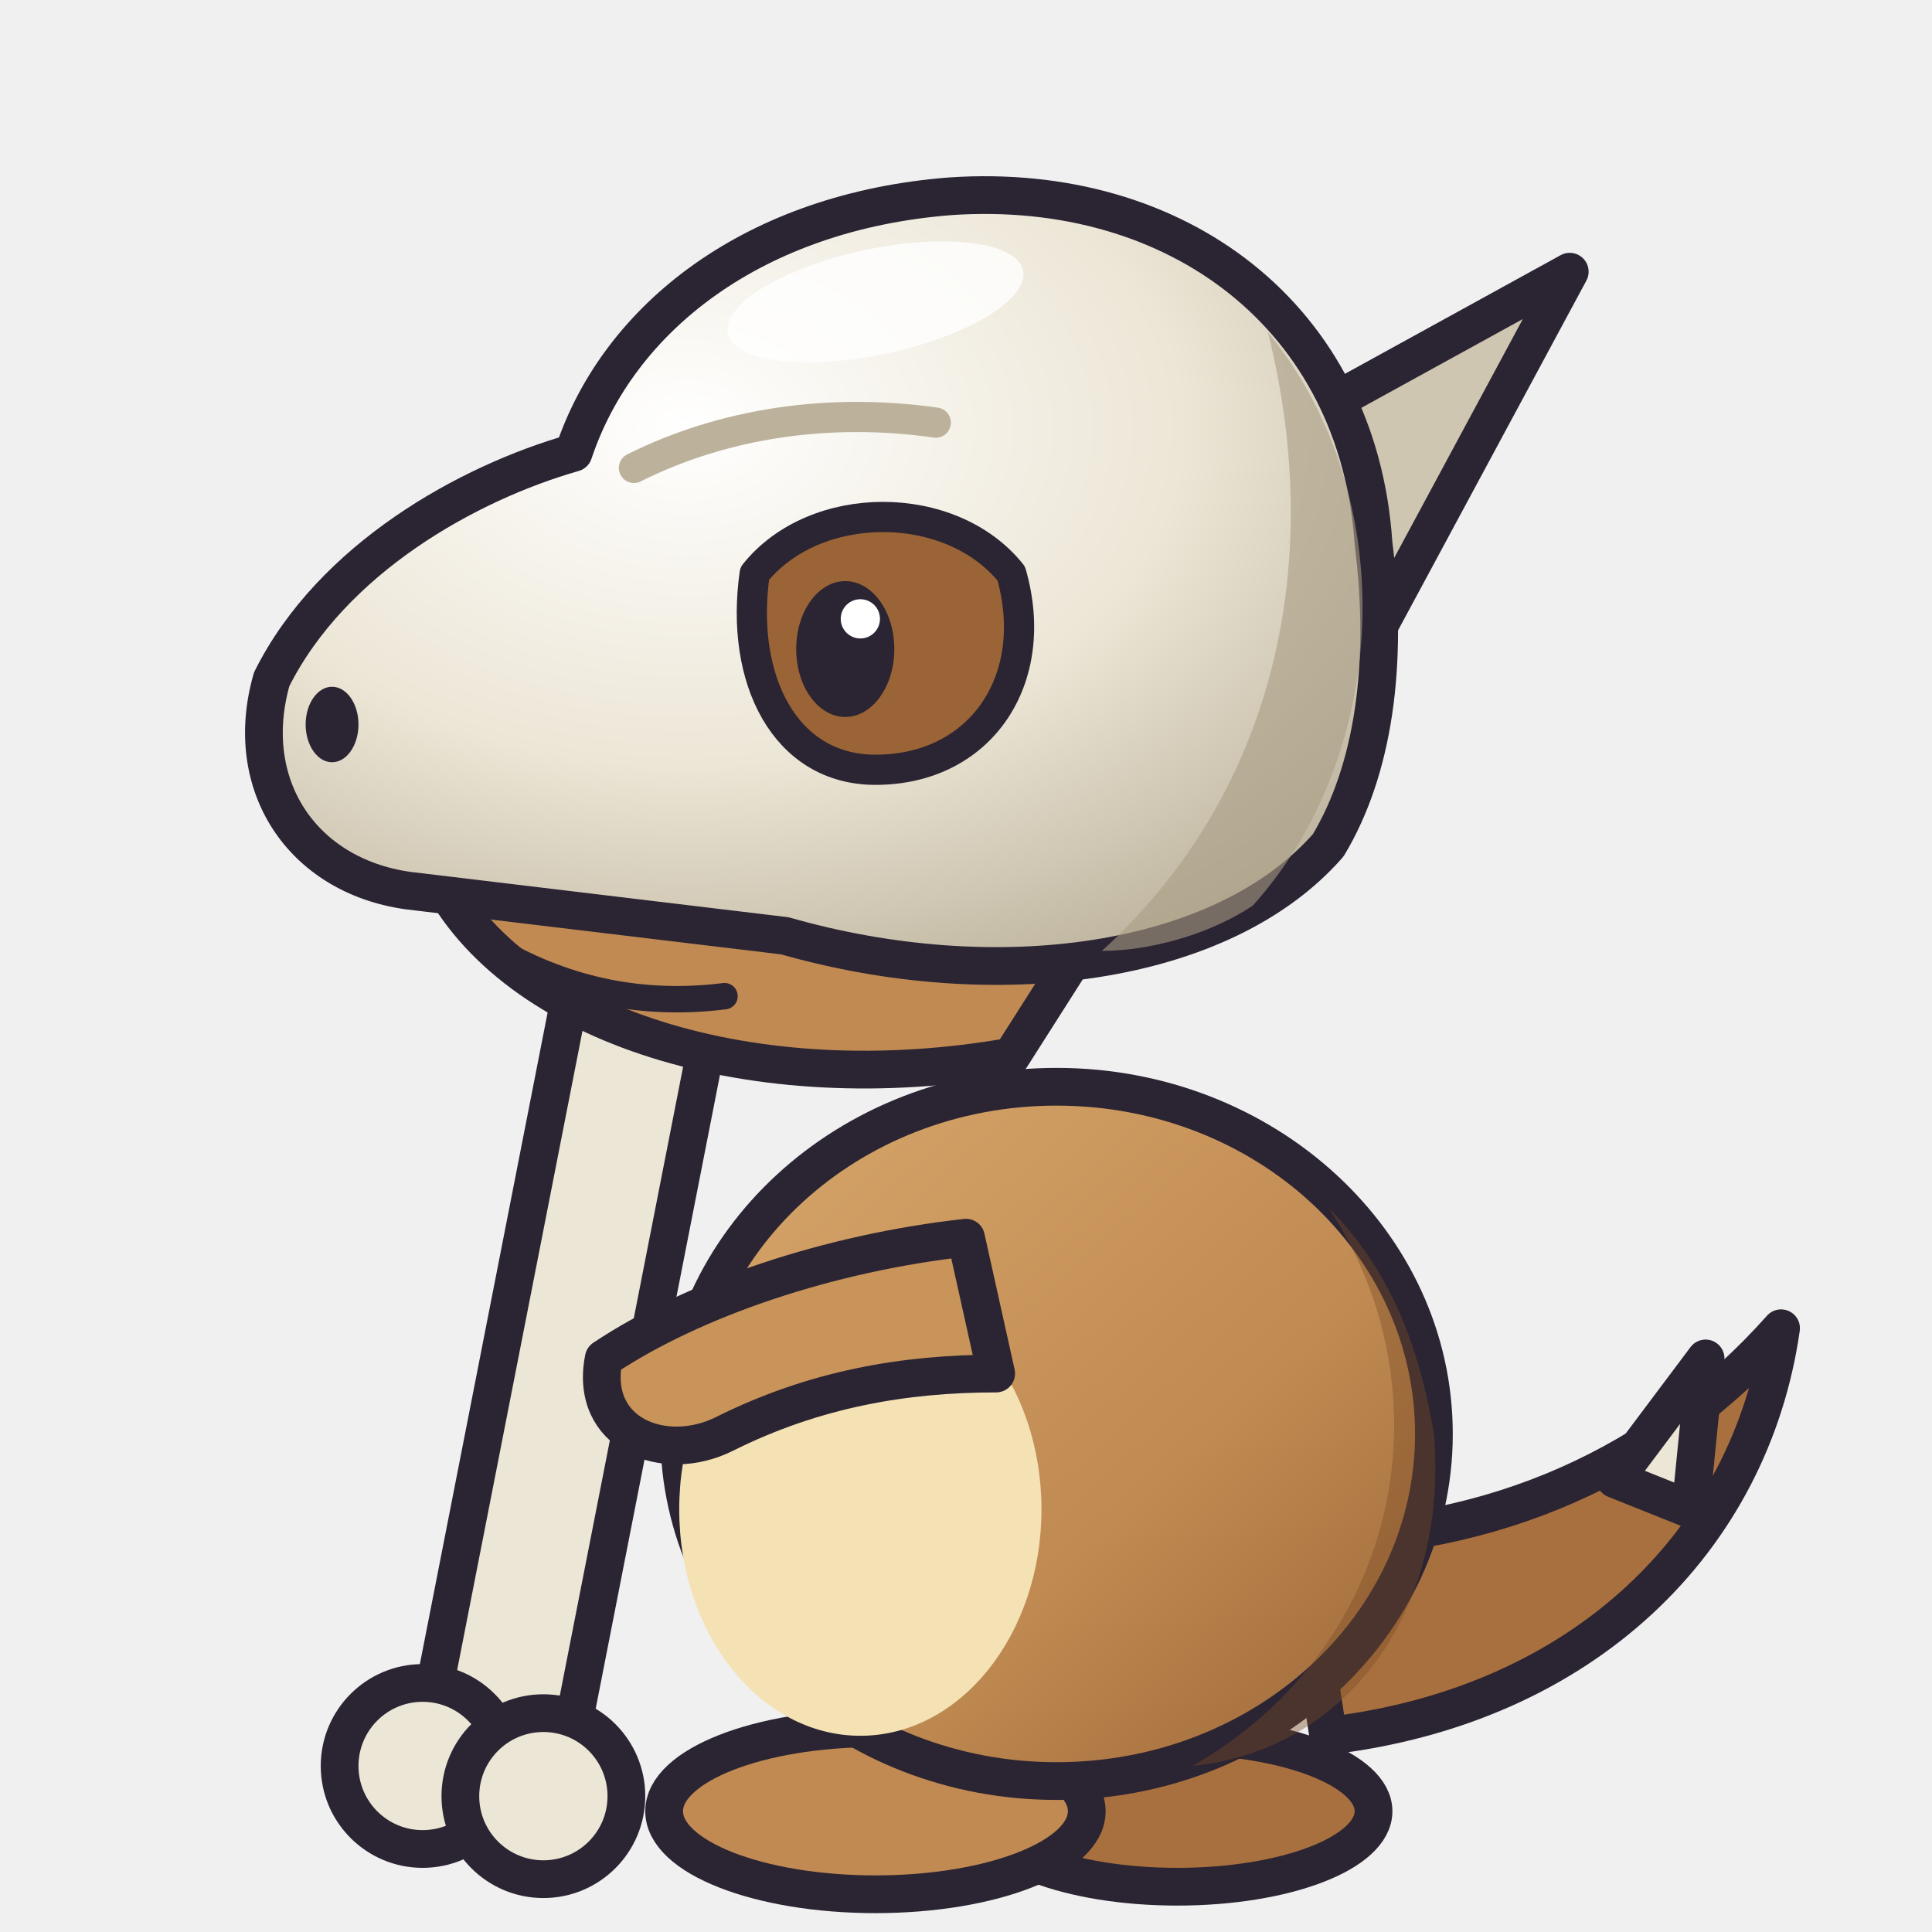
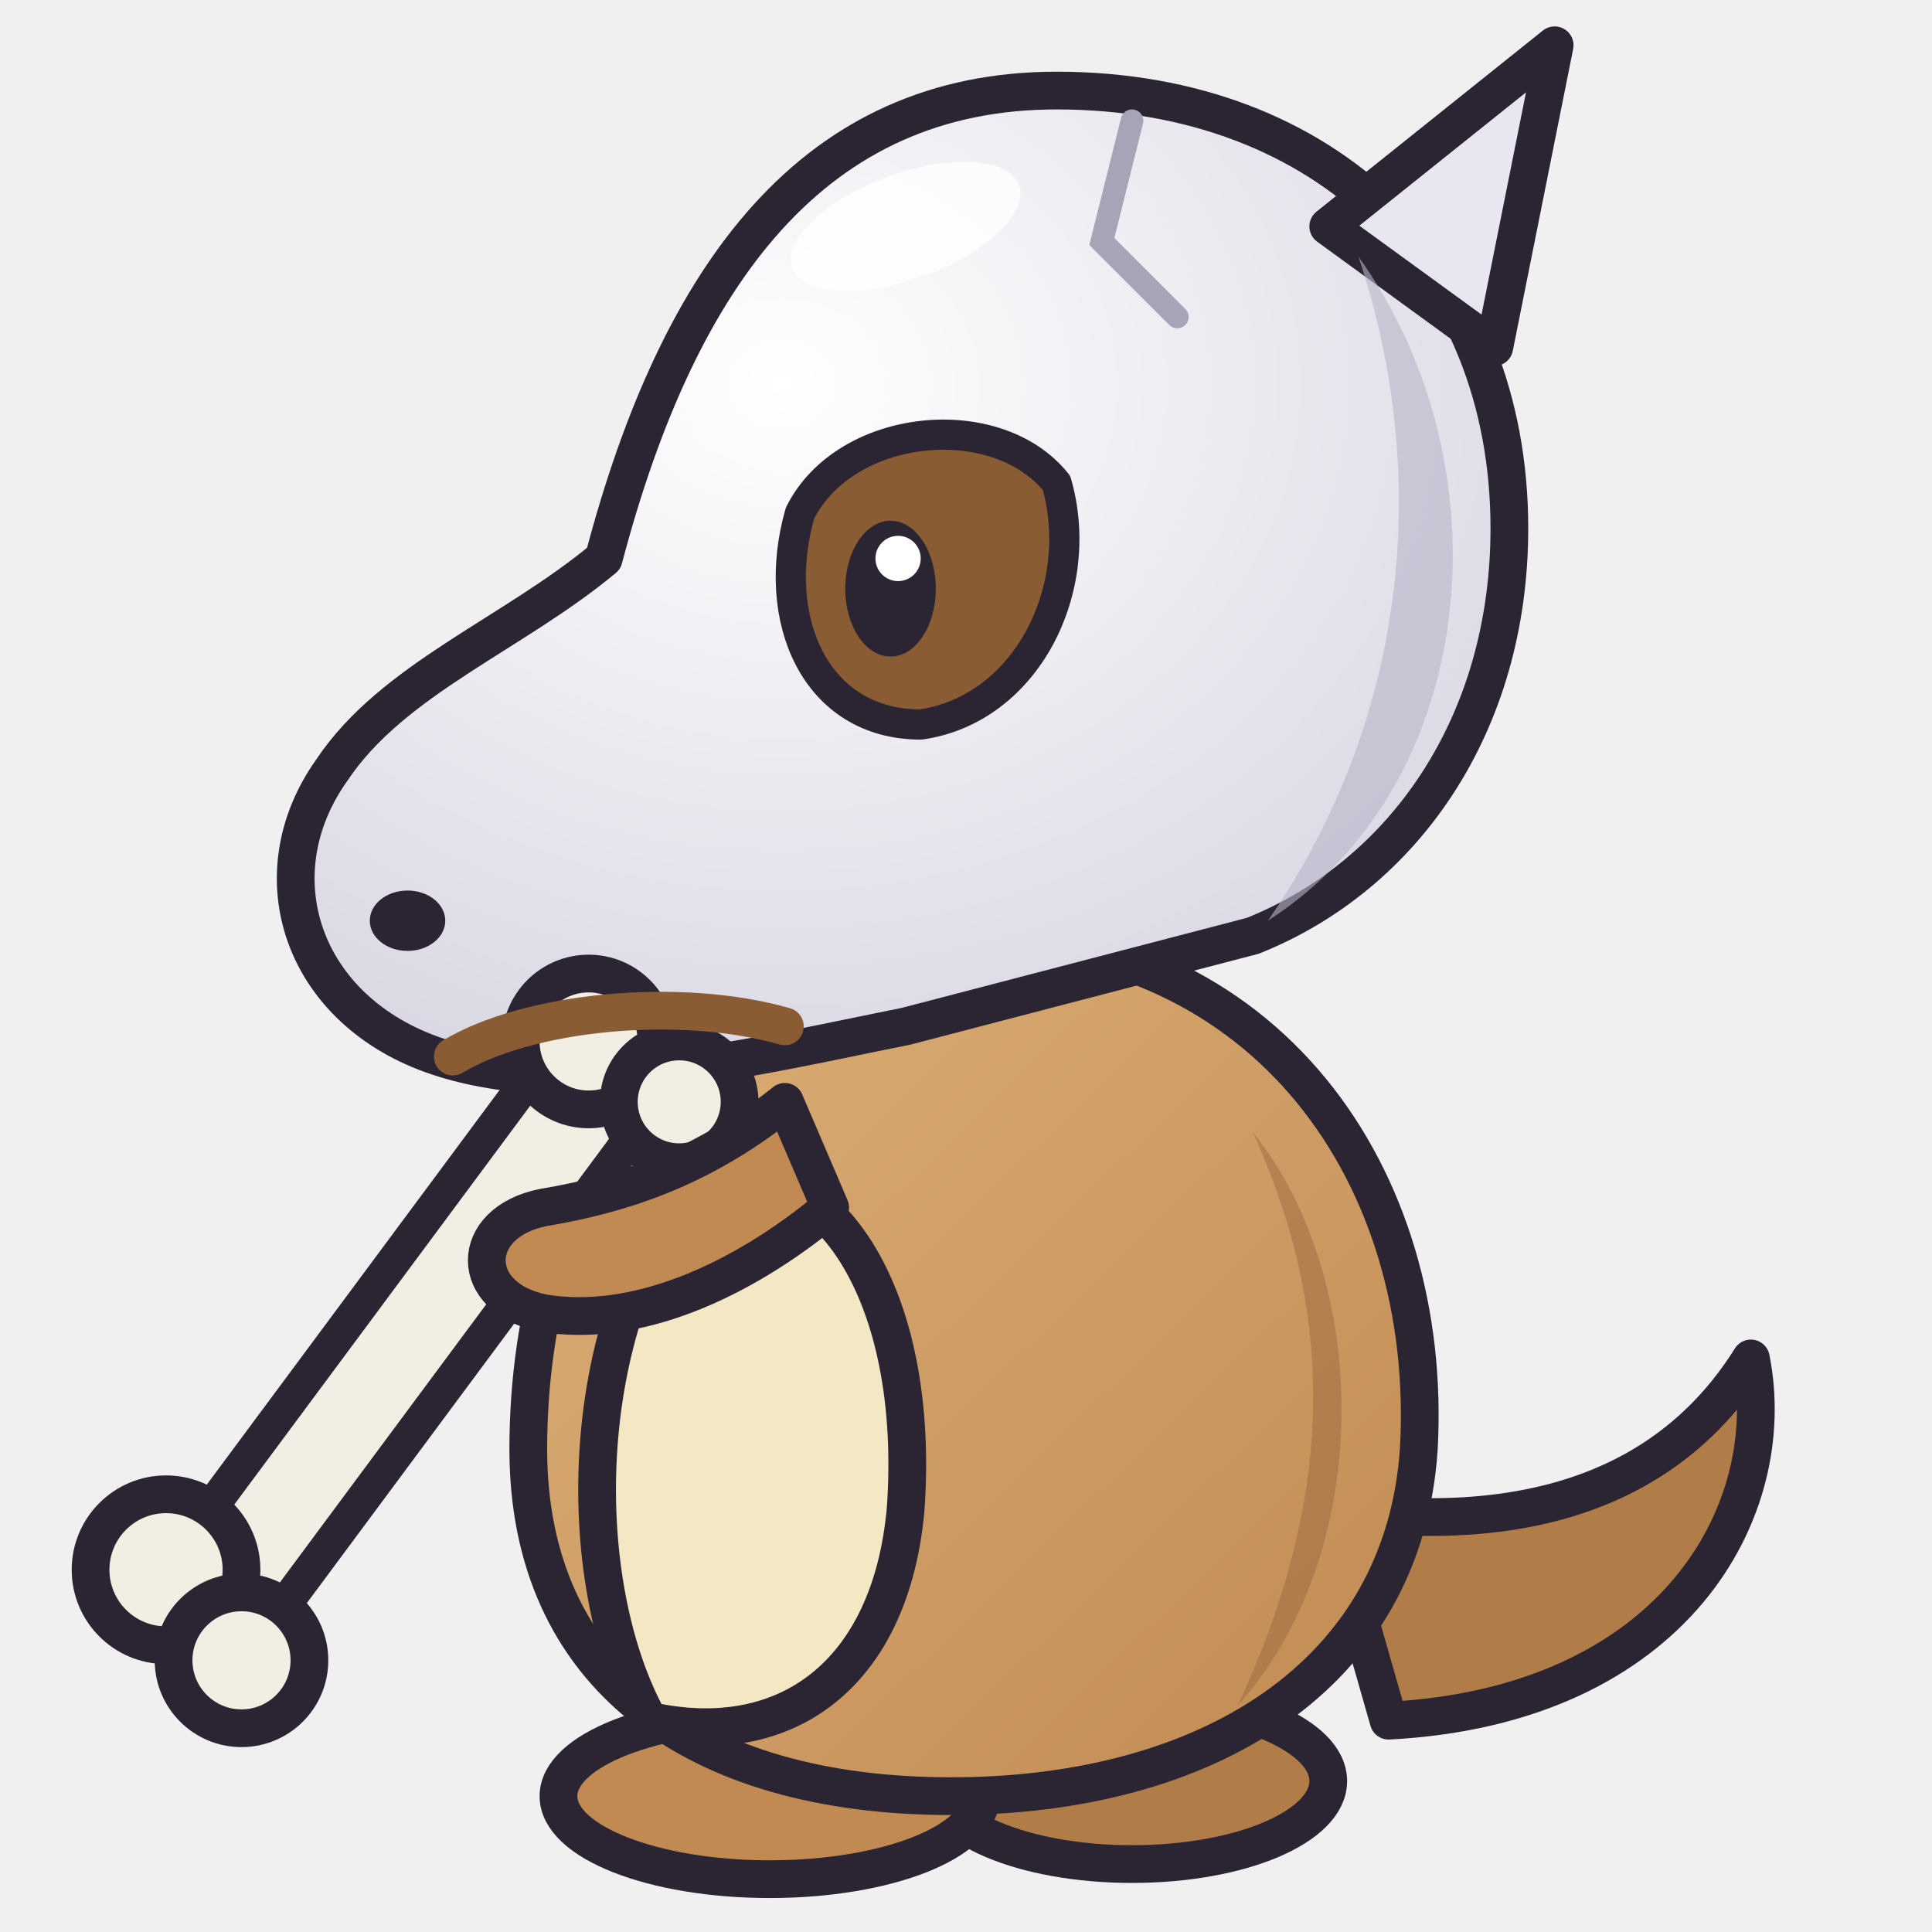
<svg xmlns="http://www.w3.org/2000/svg" viewBox="0 0 256 256">
  <defs>
    <linearGradient id="skin" x1="0" y1="0" x2="1" y2="1">
-       <stop offset="0" stop-color="#d8a86c" />
-       <stop offset="0.6" stop-color="#c08a52" />
-       <stop offset="1" stop-color="#9a6436" />
+       <stop offset="0" stop-color="#dcb078" />
+       <stop offset="1" stop-color="#c08a52" />
    </linearGradient>
-     <radialGradient id="bone" cx="38%" cy="30%" r="80%">
+     <radialGradient id="skull" cx="40%" cy="30%" r="75%">
      <stop offset="0" stop-color="#ffffff" />
-       <stop offset="0.55" stop-color="#ece6d6" />
-       <stop offset="1" stop-color="#bcb29c" />
+       <stop offset="1" stop-color="#d8d6e2" />
    </radialGradient>
  </defs>
  <g stroke="#2b2433" stroke-width="5" stroke-linejoin="round" stroke-linecap="round">
-     <path d="M172 204 C198 204 220 194 236 176 C232 204 210 226 176 230 Z" fill="#a8703e" />
-     <path d="M214 196 L226 180 L224 200 Z" fill="#ece6d6" />
-     <ellipse cx="156" cy="240" rx="26" ry="10" fill="#a8703e" />
-     <ellipse cx="116" cy="240" rx="28" ry="11" fill="#c08a52" />
-     <ellipse cx="140" cy="190" rx="50" ry="46" fill="url(#skin)" />
+     <path d="M176 200 C204 204 222 196 232 180 C236 200 222 226 184 228 Z" fill="#b07c48" />
+     <ellipse cx="150" cy="236" rx="26" ry="11" fill="#b07c48" />
+     <ellipse cx="102" cy="238" rx="28" ry="11" fill="#c08a52" />
+     <path d="M128 124 C168 124 190 156 188 192 C186 222 160 238 126 238 C92 238 70 222 70 192 C70 156 90 124 128 124 Z" fill="url(#skin)" />
+     <path d="M92 156 C110 152 122 172 120 200 C118 222 104 232 86 228 C76 210 76 176 92 156 Z" fill="#f4e8c4" />
+     <path d="M140 12 C176 12 200 36 200 70 C200 96 186 116 166 124 L120 136 C100 140 76 146 58 140 C40 134 34 116 44 102 C52 90 68 84 80 74 C90 36 108 12 140 12 Z" fill="url(#skull)" />
+     <path d="M176 30 L206 6 L198 46 Z" fill="#e8e6f0" />
+     <path d="M30 210 L76 148" fill="none" stroke-width="20" />
+     <path d="M30 210 L76 148" fill="none" stroke="#f2eee4" stroke-width="11" />
+     <circle cx="22" cy="208" r="10" fill="#f2eee4" />
+     <circle cx="32" cy="220" r="9" fill="#f2eee4" />
+     <circle cx="78" cy="138" r="9" fill="#f2eee4" />
+     <circle cx="90" cy="146" r="8" fill="#f2eee4" />
+     <path d="M110 160 C98 170 84 176 72 174 C62 172 62 162 72 160 C84 158 94 154 104 146 Z" fill="#c08a52" />
  </g>
-   <ellipse cx="114" cy="200" rx="24" ry="30" fill="#f4e2b4" />
-   <path d="M176 160 C192 184 186 218 158 234 C178 232 192 214 190 190 C188 178 184 168 176 160 Z" fill="#7a4c26" opacity="0.4" />
-   <g fill="none" stroke-linecap="round">
-     <path d="M66 230 L86 128" stroke="#2b2433" stroke-width="24" />
-     <path d="M66 230 L86 128" stroke="#ece6d6" stroke-width="14" />
-   </g>
-   <g stroke="#2b2433" stroke-width="5" stroke-linejoin="round" stroke-linecap="round">
-     <circle cx="80" cy="122" r="11" fill="#f6f2e6" />
-     <circle cx="96" cy="126" r="11" fill="#ece6d6" />
-     <circle cx="56" cy="234" r="11" fill="#ece6d6" />
-     <circle cx="72" cy="238" r="11" fill="#ece6d6" />
-     <path d="M128 164 C110 166 92 172 80 180 C78 190 88 194 96 190 C108 184 120 182 132 182 Z" fill="#c8945a" />
-     <path d="M58 116 C68 136 100 146 134 140 L148 118 Z" fill="#c08a52" />
-     <path d="M168 58 L208 36 L180 88 Z" fill="#cfc6b2" />
-     <path d="M182 72 C180 42 156 24 126 26 C100 28 82 42 76 60 C62 64 44 74 36 90 C32 104 40 116 54 118 L104 124 C132 132 162 128 176 112 C182 102 184 88 182 72 Z" fill="url(#bone)" />
-   </g>
-   <path d="M168 44 C186 66 184 100 166 120 C160 124 152 126 146 126 C168 106 176 76 168 44 Z" fill="#a89c84" opacity="0.6" />
-   <ellipse cx="116" cy="40" rx="20" ry="7" fill="#fff" opacity="0.8" transform="rotate(-12 116 40)" />
-   <path d="M84 62 C96 56 110 54 124 56" fill="none" stroke="#bcb29c" stroke-width="4" stroke-linecap="round" />
-   <path d="M100 76 C108 66 126 66 134 76 C138 90 130 102 116 102 C104 102 98 90 100 76 Z" fill="#9a6436" stroke="#2b2433" stroke-width="4" stroke-linejoin="round" />
-   <ellipse cx="112" cy="86" rx="6.5" ry="9" fill="#2b2433" />
-   <circle cx="114" cy="82" r="2.6" fill="#fff" />
-   <ellipse cx="44" cy="96" rx="3.5" ry="5" fill="#2b2433" />
-   <path d="M66 126 Q80 134 96 132" fill="none" stroke="#2b2433" stroke-width="3.5" stroke-linecap="round" />
+   <path d="M106 68 C112 56 132 54 140 64 C144 78 136 94 122 96 C108 96 102 82 106 68 Z" fill="#8a5c34" stroke="#2b2433" stroke-width="4" stroke-linejoin="round" />
+   <ellipse cx="118" cy="78" rx="6" ry="9" fill="#2b2433" />
+   <circle cx="119" cy="74" r="3" fill="#fff" />
+   <ellipse cx="54" cy="122" rx="5" ry="4" fill="#2b2433" />
+   <path d="M60 140 C70 134 90 132 104 136" fill="none" stroke="#8a5c34" stroke-width="5" stroke-linecap="round" />
+   <path d="M150 16 L146 32 L156 42" fill="none" stroke="#a8a4b8" stroke-width="3" stroke-linecap="round" />
+   <path d="M180 34 C200 62 196 104 168 122 C186 96 190 64 180 34 Z" fill="#b8b4c8" opacity="0.6" />
+   <ellipse cx="120" cy="30" rx="16" ry="7" fill="#fff" opacity="0.8" transform="rotate(-20 120 30)" />
+   <path d="M166 150 C182 170 182 206 164 226 C178 196 176 172 166 150 Z" fill="#9a6a3e" opacity="0.5" />
</svg>
